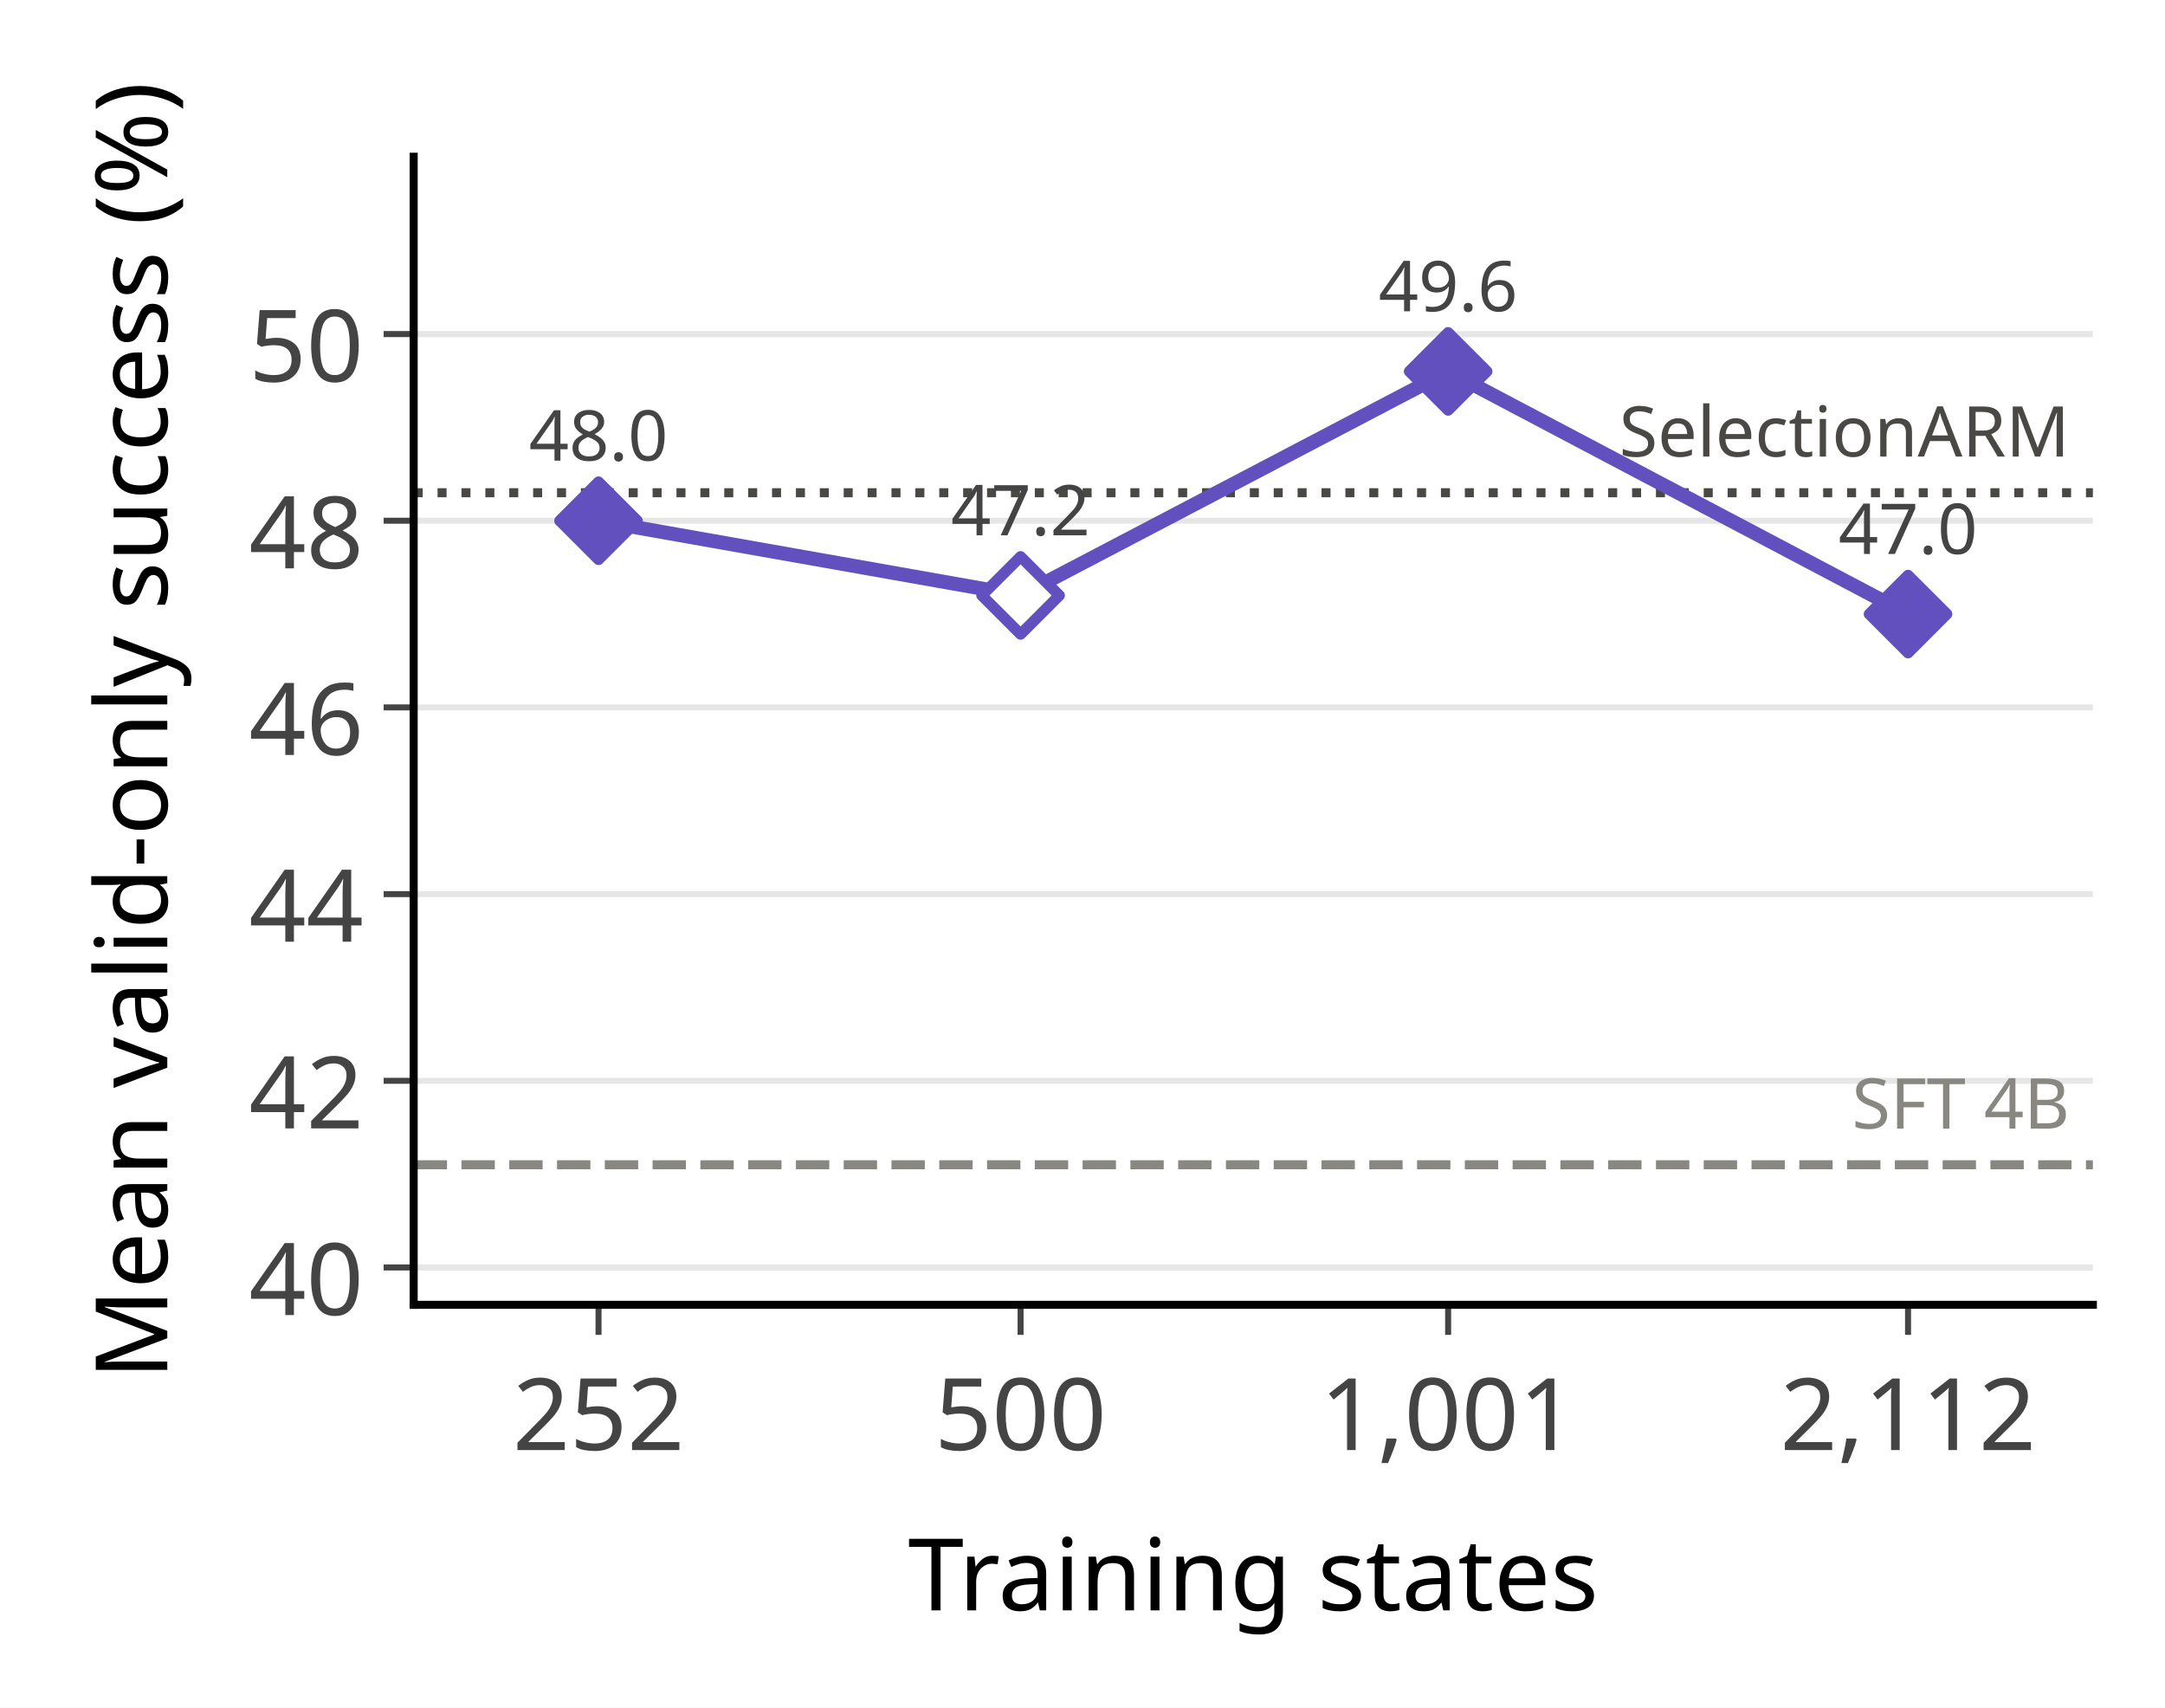
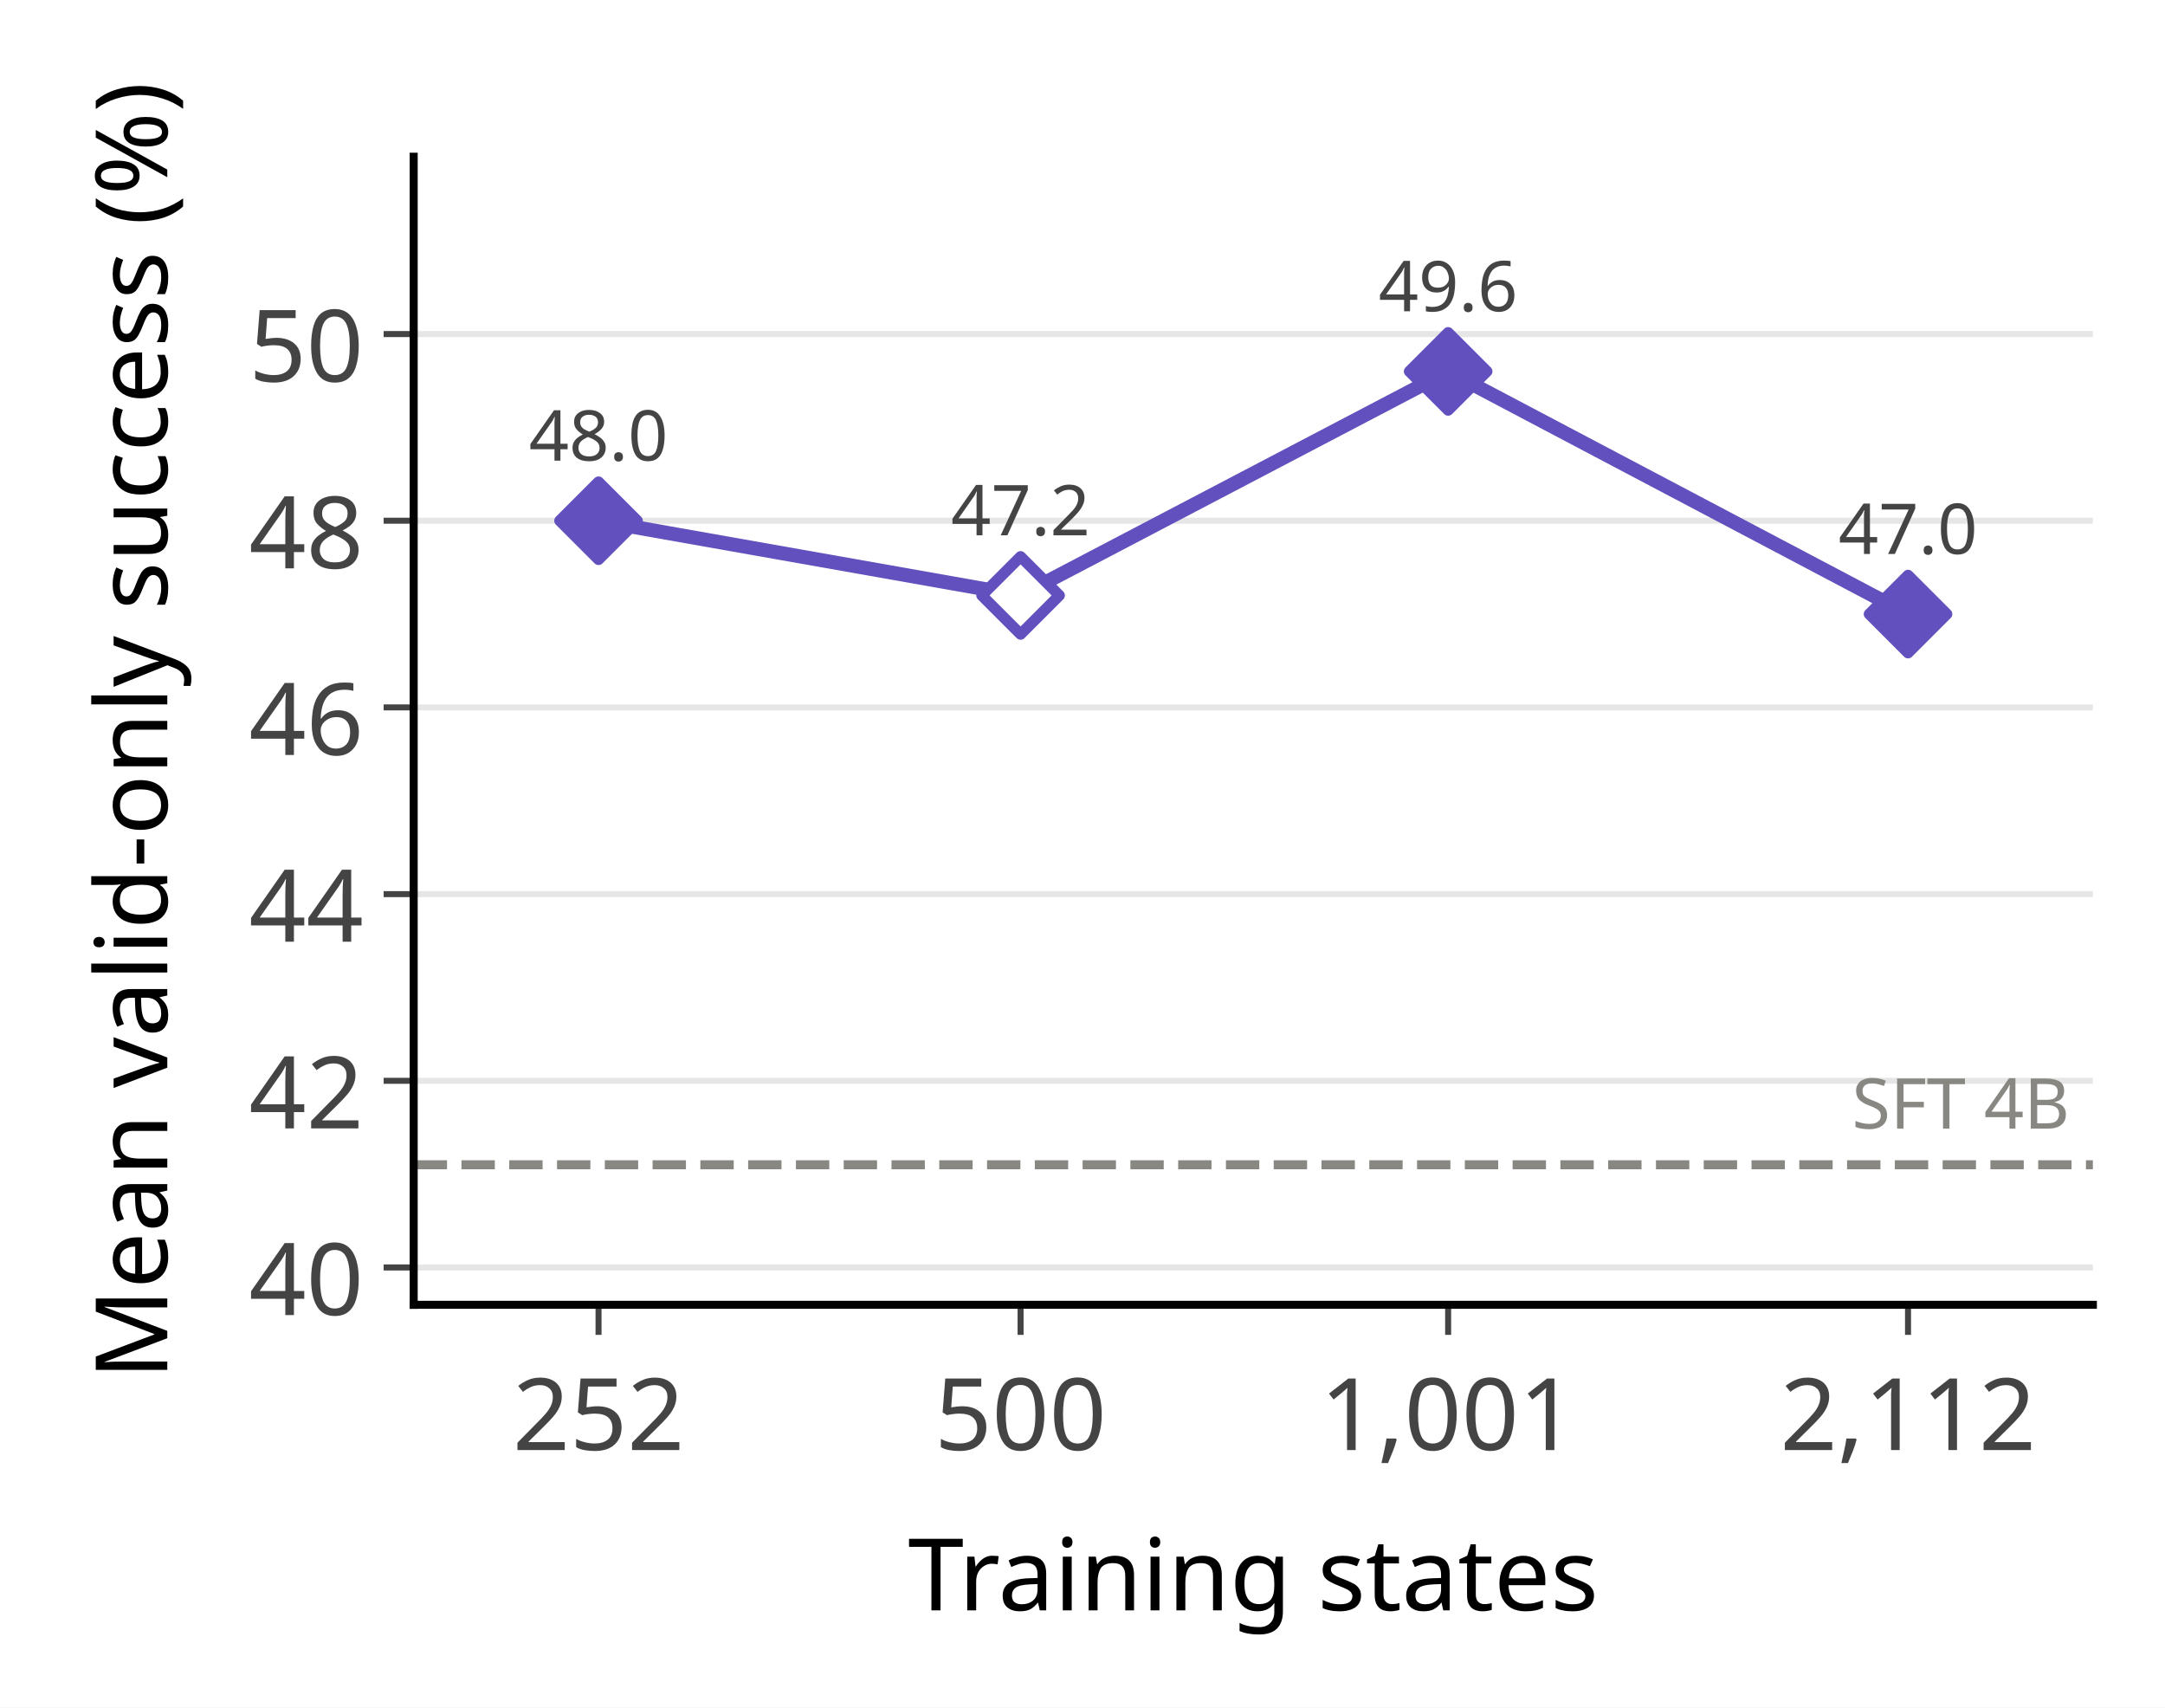
<svg xmlns="http://www.w3.org/2000/svg" xmlns:xlink="http://www.w3.org/1999/xlink" width="216.14pt" height="170.444pt" viewBox="0 0 216.14 170.444" version="1.1">
  <defs>
    <style type="text/css">*{stroke-linejoin: round; stroke-linecap: butt}</style>
  </defs>
  <g id="figure_1">
    <g id="patch_1">
      <path d="M 0 170.444  L 216.14 170.444  L 216.14 0  L 0 0  z " style="fill: #ffffff" />
    </g>
    <g id="axes_1">
      <g id="patch_2">
        <path d="M 41.3 130.244  L 208.94 130.244  L 208.94 15.644  L 41.3 15.644  z " style="fill: #ffffff" />
      </g>
      <g id="line2d_1">
-         <path d="M 41.3 116.268  L 208.94 116.268  " clip-path="url(#pb0cf708d75)" style="fill: none; stroke-dasharray: 3.33,1.44; stroke-dashoffset: 0; stroke: #898781; stroke-width: 0.9" />
-       </g>
-       <g id="line2d_2">
-         <path d="M 41.3 49.185  L 208.94 49.185  " clip-path="url(#pb0cf708d75)" style="fill: none; stroke-dasharray: 0.9,1.485; stroke-dashoffset: 0; stroke: #4a4844; stroke-width: 0.9" />
+         <path d="M 41.3 116.268  L 208.94 116.268  " clip-path="url(#p0924d986ea)" style="fill: none; stroke-dasharray: 3.33,1.44; stroke-dashoffset: 0; stroke: #898781; stroke-width: 0.9" />
      </g>
      <g id="matplotlib.axis_1">
        <g id="xtick_1">
-           <g id="line2d_3">
+           <g id="line2d_2">
            <defs>
-               <path id="mdf8049eb28" d="M 0 0  L 0 3  " style="stroke: #444444; stroke-width: 0.6" />
+               <path id="mf37c8686b8" d="M 0 0  L 0 3  " style="stroke: #444444; stroke-width: 0.6" />
            </defs>
            <g>
-               <use xlink:href="#mdf8049eb28" x="59.754" y="130.244" style="fill: #444444; stroke: #444444; stroke-width: 0.6" />
+               <use xlink:href="#mf37c8686b8" x="59.754" y="130.244" style="fill: #444444; stroke: #444444; stroke-width: 0.6" />
            </g>
          </g>
          <g id="text_1">
            <text style="font-size: 10px; font-family: 'Albert Sans'; text-anchor: middle; fill: #444444" x="59.754" y="144.744" transform="rotate(-0 59.75429 144.7438)">252</text>
          </g>
        </g>
        <g id="xtick_2">
-           <g id="line2d_4">
-             <g>
-               <use xlink:href="#mdf8049eb28" x="101.888" y="130.244" style="fill: #444444; stroke: #444444; stroke-width: 0.6" />
+           <g id="line2d_3">
+             <g>
+               <use xlink:href="#mf37c8686b8" x="101.888" y="130.244" style="fill: #444444; stroke: #444444; stroke-width: 0.6" />
            </g>
          </g>
          <g id="text_2">
            <text style="font-size: 10px; font-family: 'Albert Sans'; text-anchor: middle; fill: #444444" x="101.888" y="144.744" transform="rotate(-0 101.8879 144.7438)">500</text>
          </g>
        </g>
        <g id="xtick_3">
-           <g id="line2d_5">
-             <g>
-               <use xlink:href="#mdf8049eb28" x="144.573" y="130.244" style="fill: #444444; stroke: #444444; stroke-width: 0.6" />
+           <g id="line2d_4">
+             <g>
+               <use xlink:href="#mf37c8686b8" x="144.573" y="130.244" style="fill: #444444; stroke: #444444; stroke-width: 0.6" />
            </g>
          </g>
          <g id="text_3">
            <text style="font-size: 10px; font-family: 'Albert Sans'; text-anchor: middle; fill: #444444" x="144.573" y="144.744" transform="rotate(-0 144.5729 144.7438)">1,001</text>
          </g>
        </g>
        <g id="xtick_4">
-           <g id="line2d_6">
-             <g>
-               <use xlink:href="#mdf8049eb28" x="190.486" y="130.244" style="fill: #444444; stroke: #444444; stroke-width: 0.6" />
+           <g id="line2d_5">
+             <g>
+               <use xlink:href="#mf37c8686b8" x="190.486" y="130.244" style="fill: #444444; stroke: #444444; stroke-width: 0.6" />
            </g>
          </g>
          <g id="text_4">
            <text style="font-size: 10px; font-family: 'Albert Sans'; text-anchor: middle; fill: #444444" x="190.486" y="144.744" transform="rotate(-0 190.4857 144.7438)">2,112</text>
          </g>
        </g>
        <g id="text_5">
          <text style="font-size: 10px; font-family: 'Albert Sans'; text-anchor: middle" x="125.12" y="160.744" transform="rotate(-0 125.12 160.7438)">Training states</text>
        </g>
      </g>
      <g id="matplotlib.axis_2">
        <g id="ytick_1">
+           <g id="line2d_6">
+             <path d="M 41.3 126.517  L 208.94 126.517  " clip-path="url(#p0924d986ea)" style="fill: none; stroke: #e6e6e6; stroke-width: 0.6; stroke-linecap: square" />
+           </g>
          <g id="line2d_7">
-             <path d="M 41.3 126.517  L 208.94 126.517  " clip-path="url(#pb0cf708d75)" style="fill: none; stroke: #e6e6e6; stroke-width: 0.6; stroke-linecap: square" />
-           </g>
-           <g id="line2d_8">
            <defs>
-               <path id="ma4466dbb8b" d="M 0 0  L -3 0  " style="stroke: #444444; stroke-width: 0.6" />
+               <path id="m5310706ba2" d="M 0 0  L -3 0  " style="stroke: #444444; stroke-width: 0.6" />
            </defs>
            <g>
-               <use xlink:href="#ma4466dbb8b" x="41.3" y="126.517" style="fill: #444444; stroke: #444444; stroke-width: 0.6" />
+               <use xlink:href="#m5310706ba2" x="41.3" y="126.517" style="fill: #444444; stroke: #444444; stroke-width: 0.6" />
            </g>
          </g>
          <g id="text_6">
            <text style="font-size: 10px; font-family: 'Albert Sans'; text-anchor: end; fill: #444444" x="36.3" y="131.267" transform="rotate(-0 36.3 131.2669)">40</text>
          </g>
        </g>
        <g id="ytick_2">
+           <g id="line2d_8">
+             <path d="M 41.3 107.883  L 208.94 107.883  " clip-path="url(#p0924d986ea)" style="fill: none; stroke: #e6e6e6; stroke-width: 0.6; stroke-linecap: square" />
+           </g>
          <g id="line2d_9">
-             <path d="M 41.3 107.883  L 208.94 107.883  " clip-path="url(#pb0cf708d75)" style="fill: none; stroke: #e6e6e6; stroke-width: 0.6; stroke-linecap: square" />
-           </g>
-           <g id="line2d_10">
-             <g>
-               <use xlink:href="#ma4466dbb8b" x="41.3" y="107.883" style="fill: #444444; stroke: #444444; stroke-width: 0.6" />
+             <g>
+               <use xlink:href="#m5310706ba2" x="41.3" y="107.883" style="fill: #444444; stroke: #444444; stroke-width: 0.6" />
            </g>
          </g>
          <g id="text_7">
            <text style="font-size: 10px; font-family: 'Albert Sans'; text-anchor: end; fill: #444444" x="36.3" y="112.633" transform="rotate(-0 36.3 112.6328)">42</text>
          </g>
        </g>
        <g id="ytick_3">
+           <g id="line2d_10">
+             <path d="M 41.3 89.249  L 208.94 89.249  " clip-path="url(#p0924d986ea)" style="fill: none; stroke: #e6e6e6; stroke-width: 0.6; stroke-linecap: square" />
+           </g>
          <g id="line2d_11">
-             <path d="M 41.3 89.249  L 208.94 89.249  " clip-path="url(#pb0cf708d75)" style="fill: none; stroke: #e6e6e6; stroke-width: 0.6; stroke-linecap: square" />
-           </g>
-           <g id="line2d_12">
-             <g>
-               <use xlink:href="#ma4466dbb8b" x="41.3" y="89.249" style="fill: #444444; stroke: #444444; stroke-width: 0.6" />
+             <g>
+               <use xlink:href="#m5310706ba2" x="41.3" y="89.249" style="fill: #444444; stroke: #444444; stroke-width: 0.6" />
            </g>
          </g>
          <g id="text_8">
            <text style="font-size: 10px; font-family: 'Albert Sans'; text-anchor: end; fill: #444444" x="36.3" y="93.999" transform="rotate(-0 36.3 93.99863)">44</text>
          </g>
        </g>
        <g id="ytick_4">
+           <g id="line2d_12">
+             <path d="M 41.3 70.614  L 208.94 70.614  " clip-path="url(#p0924d986ea)" style="fill: none; stroke: #e6e6e6; stroke-width: 0.6; stroke-linecap: square" />
+           </g>
          <g id="line2d_13">
-             <path d="M 41.3 70.614  L 208.94 70.614  " clip-path="url(#pb0cf708d75)" style="fill: none; stroke: #e6e6e6; stroke-width: 0.6; stroke-linecap: square" />
-           </g>
-           <g id="line2d_14">
-             <g>
-               <use xlink:href="#ma4466dbb8b" x="41.3" y="70.614" style="fill: #444444; stroke: #444444; stroke-width: 0.6" />
+             <g>
+               <use xlink:href="#m5310706ba2" x="41.3" y="70.614" style="fill: #444444; stroke: #444444; stroke-width: 0.6" />
            </g>
          </g>
          <g id="text_9">
            <text style="font-size: 10px; font-family: 'Albert Sans'; text-anchor: end; fill: #444444" x="36.3" y="75.364" transform="rotate(-0 36.3 75.36448)">46</text>
          </g>
        </g>
        <g id="ytick_5">
+           <g id="line2d_14">
+             <path d="M 41.3 51.98  L 208.94 51.98  " clip-path="url(#p0924d986ea)" style="fill: none; stroke: #e6e6e6; stroke-width: 0.6; stroke-linecap: square" />
+           </g>
          <g id="line2d_15">
-             <path d="M 41.3 51.98  L 208.94 51.98  " clip-path="url(#pb0cf708d75)" style="fill: none; stroke: #e6e6e6; stroke-width: 0.6; stroke-linecap: square" />
-           </g>
-           <g id="line2d_16">
-             <g>
-               <use xlink:href="#ma4466dbb8b" x="41.3" y="51.98" style="fill: #444444; stroke: #444444; stroke-width: 0.6" />
+             <g>
+               <use xlink:href="#m5310706ba2" x="41.3" y="51.98" style="fill: #444444; stroke: #444444; stroke-width: 0.6" />
            </g>
          </g>
          <g id="text_10">
            <text style="font-size: 10px; font-family: 'Albert Sans'; text-anchor: end; fill: #444444" x="36.3" y="56.73" transform="rotate(-0 36.3 56.73033)">48</text>
          </g>
        </g>
        <g id="ytick_6">
+           <g id="line2d_16">
+             <path d="M 41.3 33.346  L 208.94 33.346  " clip-path="url(#p0924d986ea)" style="fill: none; stroke: #e6e6e6; stroke-width: 0.6; stroke-linecap: square" />
+           </g>
          <g id="line2d_17">
-             <path d="M 41.3 33.346  L 208.94 33.346  " clip-path="url(#pb0cf708d75)" style="fill: none; stroke: #e6e6e6; stroke-width: 0.6; stroke-linecap: square" />
-           </g>
-           <g id="line2d_18">
-             <g>
-               <use xlink:href="#ma4466dbb8b" x="41.3" y="33.346" style="fill: #444444; stroke: #444444; stroke-width: 0.6" />
+             <g>
+               <use xlink:href="#m5310706ba2" x="41.3" y="33.346" style="fill: #444444; stroke: #444444; stroke-width: 0.6" />
            </g>
          </g>
          <g id="text_11">
            <text style="font-size: 10px; font-family: 'Albert Sans'; text-anchor: end; fill: #444444" x="36.3" y="38.096" transform="rotate(-0 36.3 38.09619)">50</text>
          </g>
        </g>
        <g id="text_12">
          <text style="font-size: 10px; font-family: 'Albert Sans'; text-anchor: middle" x="16.7" y="72.944" transform="rotate(-90 16.7 72.94375)">Mean valid-only success (%)</text>
        </g>
      </g>
-       <g id="line2d_19">
-         <path d="M 59.754 51.98  L 101.888 59.434  L 144.573 37.073  L 190.486 61.297  " clip-path="url(#pb0cf708d75)" style="fill: none; stroke: #6250be; stroke-width: 1.4; stroke-linecap: square" />
+       <g id="line2d_18">
+         <path d="M 59.754 51.98  L 101.888 59.434  L 144.573 37.073  L 190.486 61.297  " clip-path="url(#p0924d986ea)" style="fill: none; stroke: #6250be; stroke-width: 1.4; stroke-linecap: square" />
      </g>
      <g id="patch_3">
        <path d="M 41.3 130.244  L 41.3 15.644  " style="fill: none; stroke: #000000; stroke-width: 0.8; stroke-linejoin: miter; stroke-linecap: square" />
      </g>
      <g id="patch_4">
        <path d="M 41.3 130.244  L 208.94 130.244  " style="fill: none; stroke: #000000; stroke-width: 0.8; stroke-linejoin: miter; stroke-linecap: square" />
      </g>
      <g id="PathCollection_1">
        <defs>
-           <path id="m241f99682a" d="M -0 3.873  L 3.873 0  L 0 -3.873  L -3.873 -0  z " style="stroke: #6250be; stroke-width: 1.1" />
+           <path id="m7b2290045c" d="M -0 3.873  L 3.873 0  L 0 -3.873  L -3.873 -0  z " style="stroke: #6250be; stroke-width: 1.1" />
        </defs>
-         <g clip-path="url(#pb0cf708d75)">
-           <use xlink:href="#m241f99682a" x="59.754" y="51.98" style="fill: #6250be; stroke: #6250be; stroke-width: 1.1" />
+         <g clip-path="url(#p0924d986ea)">
+           <use xlink:href="#m7b2290045c" x="59.754" y="51.98" style="fill: #6250be; stroke: #6250be; stroke-width: 1.1" />
        </g>
      </g>
      <g id="text_13">
        <text style="font-size: 7px; font-family: 'Albert Sans'; text-anchor: middle; fill: #444444" x="59.754" y="45.98" transform="rotate(-0 59.75429 45.98033)">48.0</text>
      </g>
      <g id="PathCollection_2">
        <defs>
-           <path id="me9f1c89308" d="M -0 3.873  L 3.873 0  L 0 -3.873  L -3.873 -0  z " style="stroke: #6250be; stroke-width: 1.1" />
+           <path id="mfbf680e1de" d="M -0 3.873  L 3.873 0  L 0 -3.873  L -3.873 -0  z " style="stroke: #6250be; stroke-width: 1.1" />
        </defs>
-         <g clip-path="url(#pb0cf708d75)">
-           <use xlink:href="#me9f1c89308" x="101.888" y="59.434" style="fill: #ffffff; stroke: #6250be; stroke-width: 1.1" />
+         <g clip-path="url(#p0924d986ea)">
+           <use xlink:href="#mfbf680e1de" x="101.888" y="59.434" style="fill: #ffffff; stroke: #6250be; stroke-width: 1.1" />
        </g>
      </g>
      <g id="text_14">
        <text style="font-size: 7px; font-family: 'Albert Sans'; text-anchor: middle; fill: #444444" x="101.888" y="53.434" transform="rotate(-0 101.8879 53.43399)">47.2</text>
      </g>
      <g id="PathCollection_3">
-         <g clip-path="url(#pb0cf708d75)">
-           <use xlink:href="#m241f99682a" x="144.573" y="37.073" style="fill: #6250be; stroke: #6250be; stroke-width: 1.1" />
+         <g clip-path="url(#p0924d986ea)">
+           <use xlink:href="#m7b2290045c" x="144.573" y="37.073" style="fill: #6250be; stroke: #6250be; stroke-width: 1.1" />
        </g>
      </g>
      <g id="text_15">
        <text style="font-size: 7px; font-family: 'Albert Sans'; text-anchor: middle; fill: #444444" x="144.573" y="31.073" transform="rotate(-0 144.5729 31.07302)">49.6</text>
      </g>
      <g id="PathCollection_4">
-         <g clip-path="url(#pb0cf708d75)">
-           <use xlink:href="#m241f99682a" x="190.486" y="61.297" style="fill: #6250be; stroke: #6250be; stroke-width: 1.1" />
+         <g clip-path="url(#p0924d986ea)">
+           <use xlink:href="#m7b2290045c" x="190.486" y="61.297" style="fill: #6250be; stroke: #6250be; stroke-width: 1.1" />
        </g>
      </g>
      <g id="text_16">
        <text style="font-size: 7px; font-family: 'Albert Sans'; text-anchor: middle; fill: #444444" x="190.486" y="55.297" transform="rotate(-0 190.4857 55.29741)">47.0</text>
      </g>
      <g id="text_17">
        <text style="font-size: 7px; font-family: 'Albert Sans'; text-anchor: end; fill: #898781" x="206.619" y="112.655" transform="rotate(-0 206.6192 112.6547)">SFT 4B</text>
-       </g>
-       <g id="text_18">
-         <text style="font-size: 7px; font-family: 'Albert Sans'; text-anchor: end; fill: #4a4844" x="206.619" y="45.572" transform="rotate(-0 206.6192 45.5718)">SelectionARM</text>
      </g>
    </g>
  </g>
  <defs>
-     <clipPath id="pb0cf708d75">
+     <clipPath id="p0924d986ea">
      <rect x="41.3" y="15.644" width="167.64" height="114.6" />
    </clipPath>
  </defs>
</svg>
